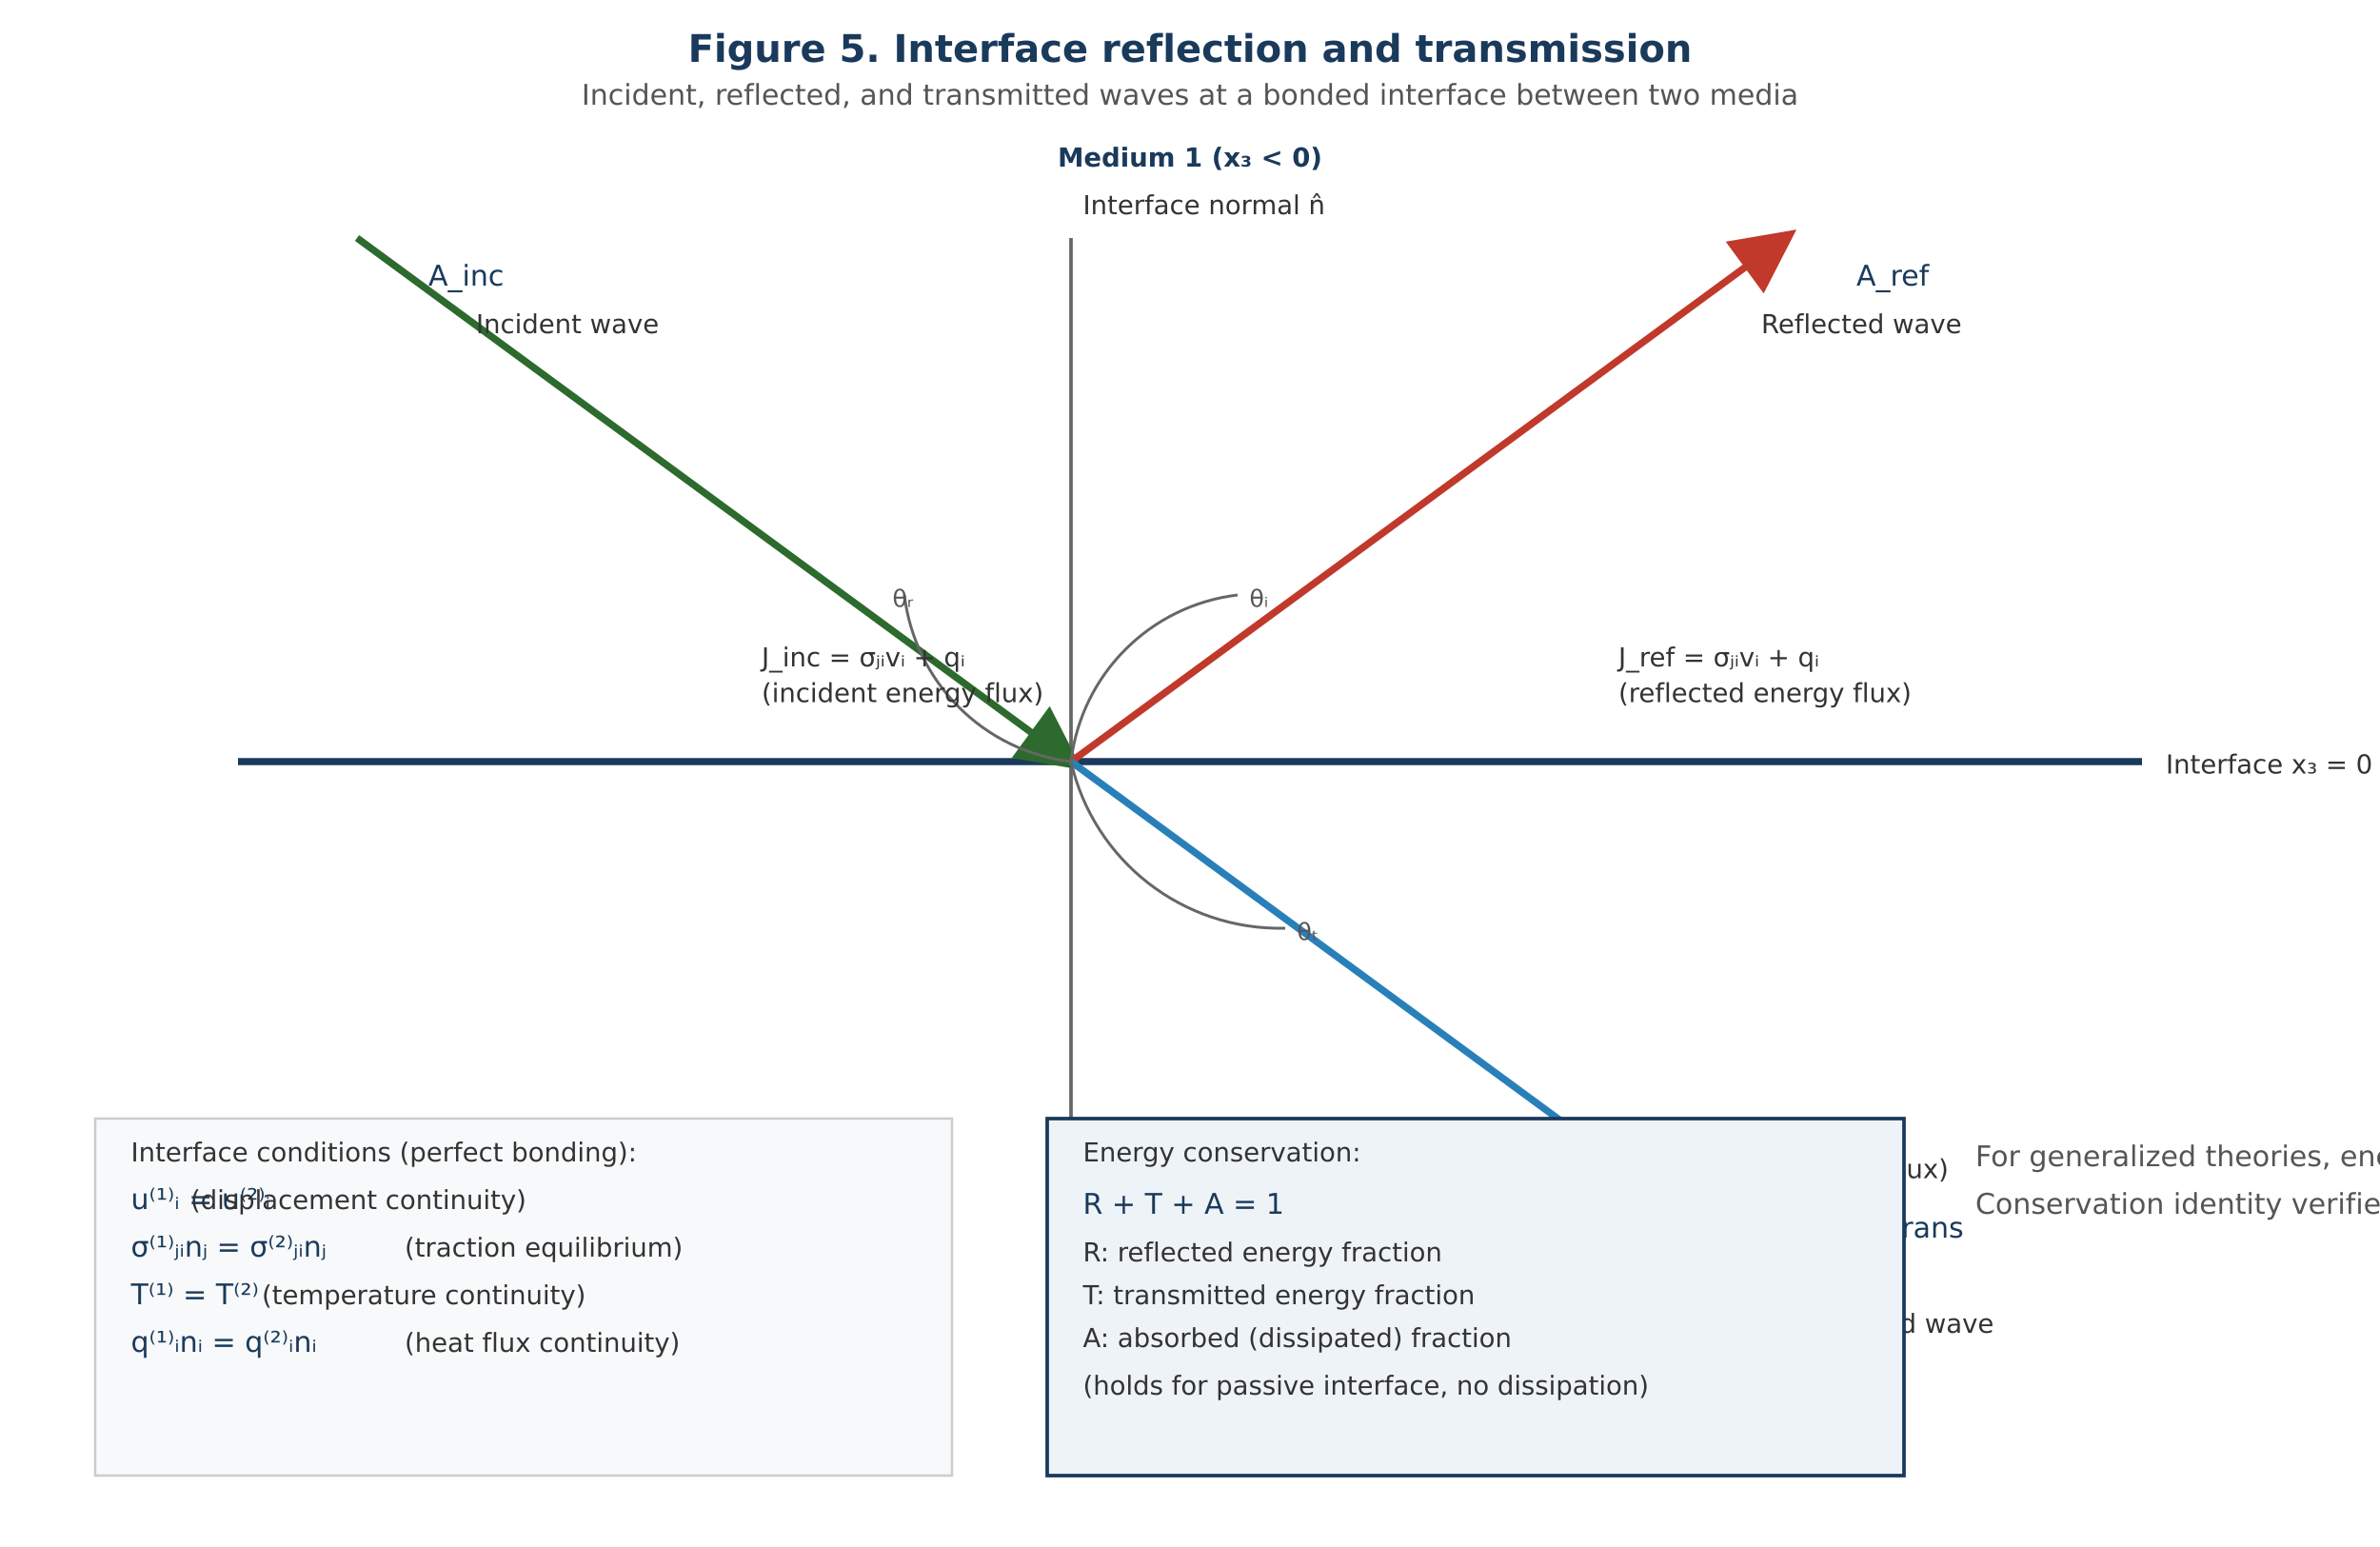
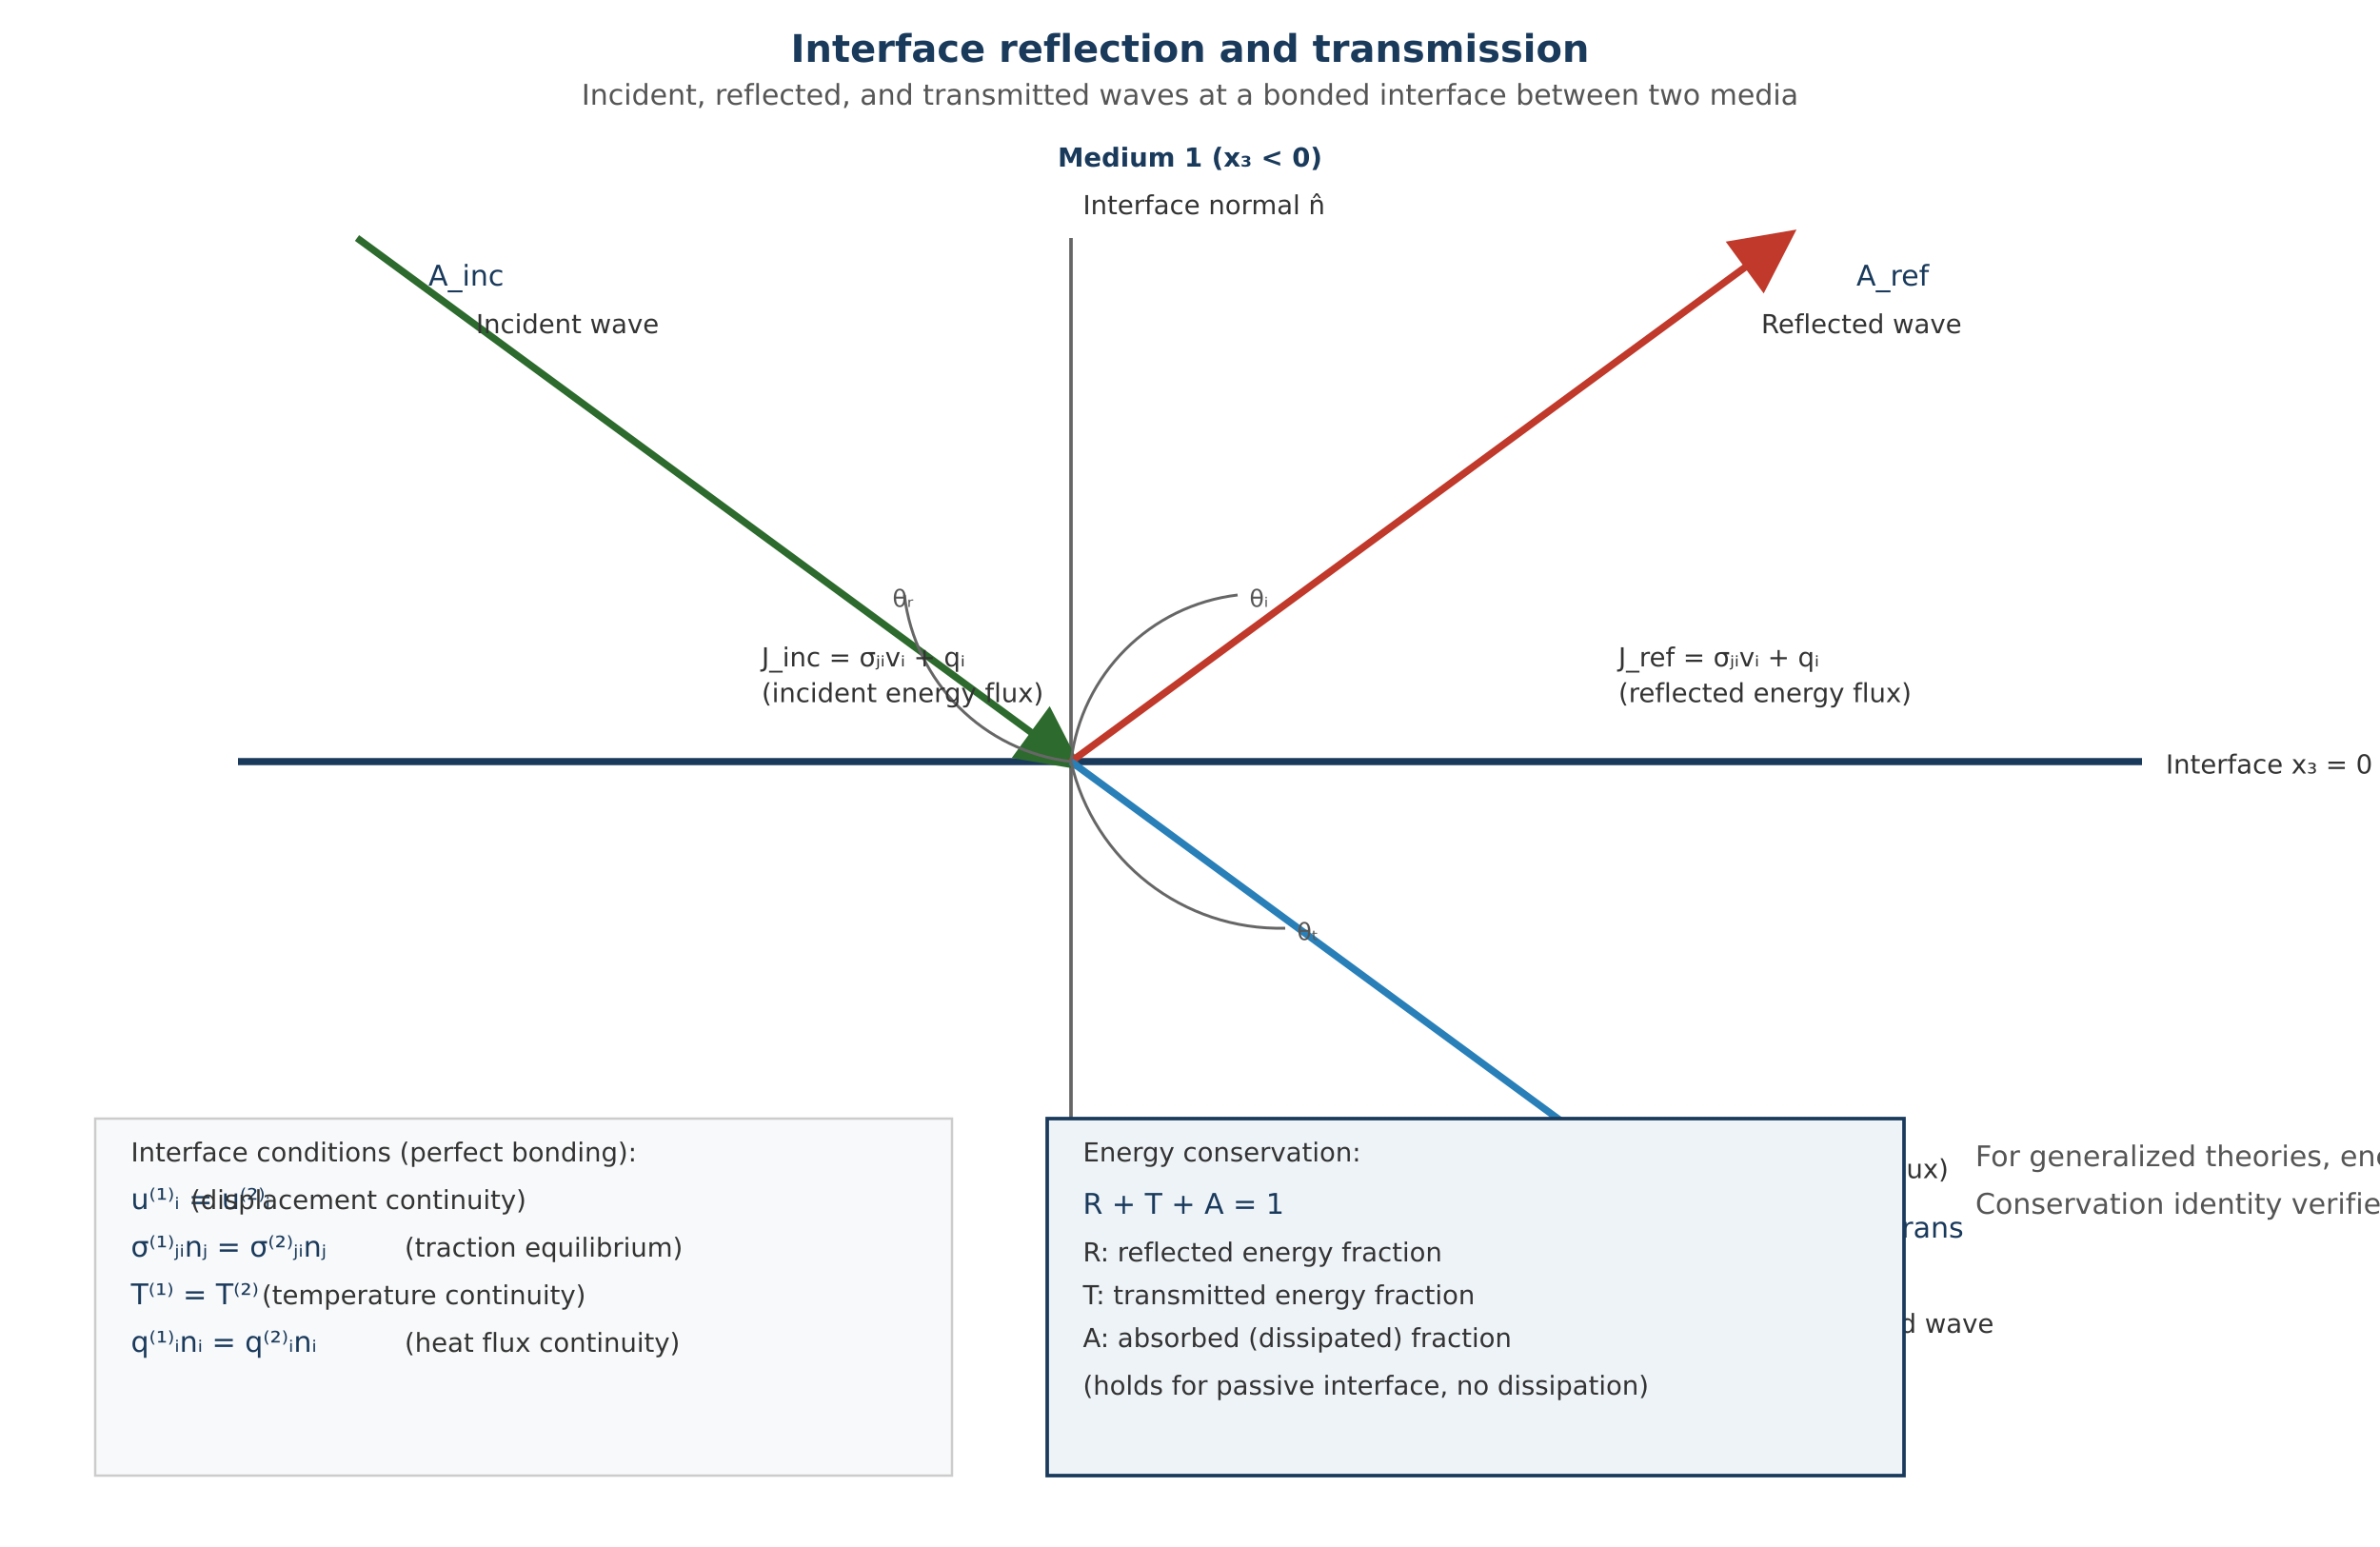
<svg xmlns="http://www.w3.org/2000/svg" width="1000" height="650" viewBox="0 0 1000 650">
  <defs>
    <style>
      .title { font: 700 16px 'DejaVu Sans', sans-serif; fill: #1a3a5c; }
      .subtitle { font: 12px 'DejaVu Sans', sans-serif; fill: #555; }
      .label { font: 11px 'DejaVu Sans', sans-serif; fill: #333; }
      .math { font: 12px 'DejaVu Sans', monospace; fill: #1a3a5c; }
      .interface { stroke: #1a3a5c; stroke-width: 3; fill: none; }
      .ray-inc { stroke: #2d6a2d; stroke-width: 3; fill: none; marker-end: url(#arrow-inc); }
      .ray-ref { stroke: #c0392b; stroke-width: 3; fill: none; marker-end: url(#arrow-ref); }
      .ray-trans { stroke: #2980b9; stroke-width: 3; fill: none; marker-end: url(#arrow-trans); }
      .normal { stroke: #666; stroke-width: 1.5; fill: #666; marker-end: url(#arrow-normal); }
      .arc { stroke: #666; stroke-width: 1.2; fill: none; }
      .angle-label { font: 10px 'DejaVu Sans', sans-serif; fill: #555; }
      .medium { font: 700 11px 'DejaVu Sans', sans-serif; fill: #1a3a5c; }
    </style>
    <marker id="arrow-inc" markerWidth="9" markerHeight="9" refX="7" refY="4.5" orient="auto">
      <polygon points="0,0 9,4.5 0,9" fill="#2d6a2d" />
    </marker>
    <marker id="arrow-ref" markerWidth="9" markerHeight="9" refX="7" refY="4.5" orient="auto">
      <polygon points="0,0 9,4.5 0,9" fill="#c0392b" />
    </marker>
    <marker id="arrow-trans" markerWidth="9" markerHeight="9" refX="7" refY="4.5" orient="auto">
      <polygon points="0,0 9,4.5 0,9" fill="#2980b9" />
    </marker>
    <marker id="arrow-normal" markerWidth="8" markerHeight="8" refX="7" refY="4" orient="auto">
      <polygon points="0,0 8,4 0,8" fill="#666" />
    </marker>
  </defs>
  <rect width="1000" height="650" fill="white" />
-   <text x="500" y="26" class="title" text-anchor="middle">Figure 5. Interface reflection and transmission</text>
+   <text x="500" y="26" class="title" text-anchor="middle">Interface reflection and transmission</text>
  <text x="500" y="44" class="subtitle" text-anchor="middle">Incident, reflected, and transmitted waves at a bonded interface between two media</text>
  <line x1="100" y1="320" x2="900" y2="320" class="interface" />
  <text x="910" y="325" class="label">Interface x₃ = 0</text>
  <text x="500" y="70" class="medium" text-anchor="middle">Medium 1 (x₃ &lt; 0)</text>
  <text x="500" y="570" class="medium" text-anchor="middle">Medium 2 (x₃ &gt; 0)</text>
  <line x1="450" y1="100" x2="450" y2="540" class="normal" />
  <text x="455" y="90" class="label" font-size="10">Interface normal n̂</text>
  <path d="M 150 100 L 450 320" class="ray-inc" />
  <text x="180" y="120" class="math" font-size="12">A_inc</text>
  <text x="200" y="140" class="label" font-size="10">Incident wave</text>
  <path d="M 450 320 L 750 100" class="ray-ref" />
  <text x="780" y="120" class="math" font-size="12">A_ref</text>
  <text x="740" y="140" class="label" font-size="10">Reflected wave</text>
  <path d="M 450 320 L 750 540" class="ray-trans" />
  <text x="780" y="520" class="math" font-size="12">A_trans</text>
  <text x="740" y="560" class="label" font-size="10">Transmitted wave</text>
  <path d="M 450 320 A 80 80 0 0 1 520 250" class="arc" />
  <text x="525" y="255" class="angle-label" font-size="11">θᵢ</text>
  <path d="M 450 320 A 80 80 0 0 1 380 250" class="arc" />
  <text x="375" y="255" class="angle-label" font-size="11">θᵣ</text>
  <path d="M 450 320 A 90 90 0 0 0 540 390" class="arc" />
  <text x="545" y="395" class="angle-label" font-size="11">θₜ</text>
  <text x="320" y="280" class="label" font-size="10">J_inc = σⱼᵢvᵢ + qᵢ</text>
  <text x="320" y="295" class="label" font-size="10">(incident energy flux)</text>
  <text x="680" y="280" class="label" font-size="10">J_ref = σⱼᵢvᵢ + qᵢ</text>
  <text x="680" y="295" class="label" font-size="10">(reflected energy flux)</text>
  <text x="680" y="480" class="label" font-size="10">J_trans = σⱼᵢvᵢ + qᵢ</text>
  <text x="680" y="495" class="label" font-size="10">(transmitted energy flux)</text>
  <rect x="40" y="470" width="360" height="150" fill="#f8f9fa" stroke="#cccccc" stroke-width="1" />
  <text x="55" y="488" class="label" font-weight="bold">Interface conditions (perfect bonding):</text>
  <text x="55" y="508" class="math" font-size="10">u⁽¹⁾ᵢ = u⁽²⁾ᵢ</text>
  <text x="80" y="508" class="label" font-size="10">(displacement continuity)</text>
  <text x="55" y="528" class="math" font-size="10">σ⁽¹⁾ⱼᵢnⱼ = σ⁽²⁾ⱼᵢnⱼ</text>
  <text x="170" y="528" class="label" font-size="10">(traction equilibrium)</text>
  <text x="55" y="548" class="math" font-size="10">T⁽¹⁾ = T⁽²⁾</text>
  <text x="110" y="548" class="label" font-size="10">(temperature continuity)</text>
  <text x="55" y="568" class="math" font-size="10">q⁽¹⁾ᵢnᵢ = q⁽²⁾ᵢnᵢ</text>
  <text x="170" y="568" class="label" font-size="10">(heat flux continuity)</text>
  <rect x="440" y="470" width="360" height="150" fill="#eef3f8" stroke="#1a3a5c" stroke-width="1.5" />
  <text x="455" y="488" class="label" font-weight="bold">Energy conservation:</text>
  <text x="455" y="510" class="math" font-size="13">R + T + A = 1</text>
  <text x="455" y="530" class="label" font-size="10">R: reflected energy fraction</text>
  <text x="455" y="548" class="label" font-size="10">T: transmitted energy fraction</text>
  <text x="455" y="566" class="label" font-size="10">A: absorbed (dissipated) fraction</text>
  <text x="455" y="586" class="label" font-size="10">(holds for passive interface, no dissipation)</text>
  <text x="830" y="490" class="subtitle" font-size="10" text-anchor="start">For generalized theories, energy flux forms are open derivations (Section 10.3).</text>
  <text x="830" y="510" class="subtitle" font-size="10" text-anchor="start">Conservation identity verified for classical media (BM-1 benchmark).</text>
</svg>
